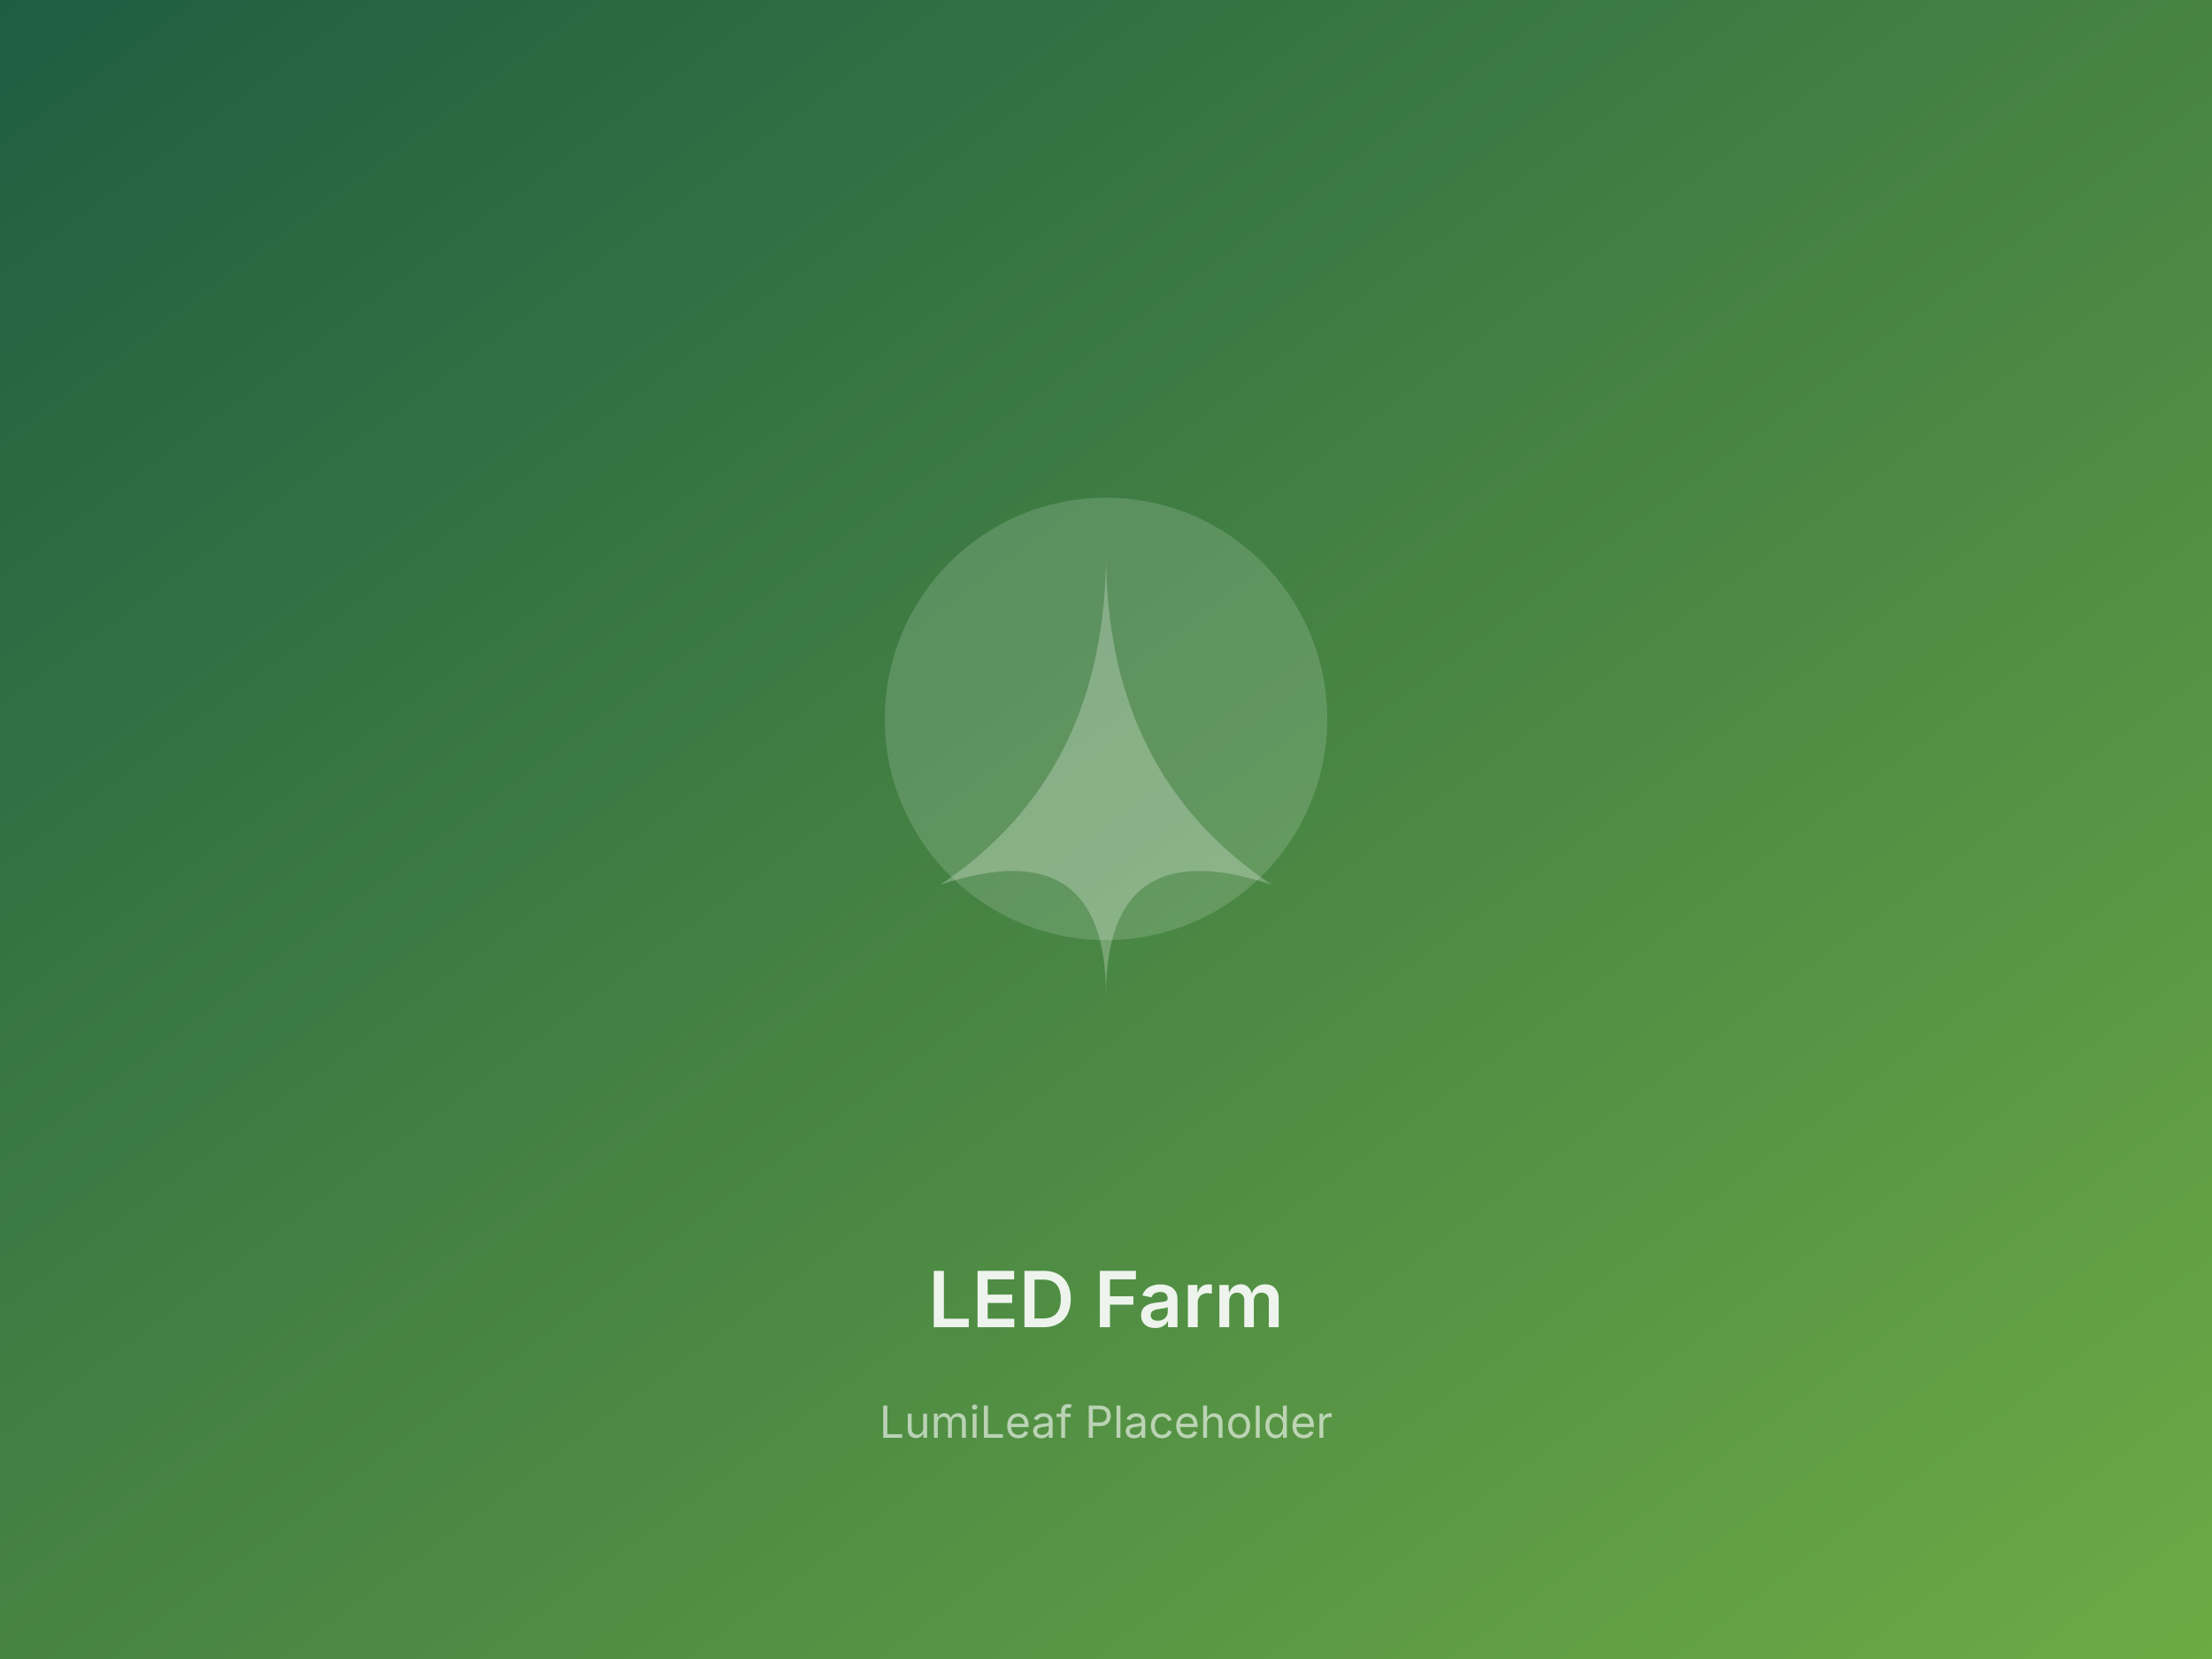
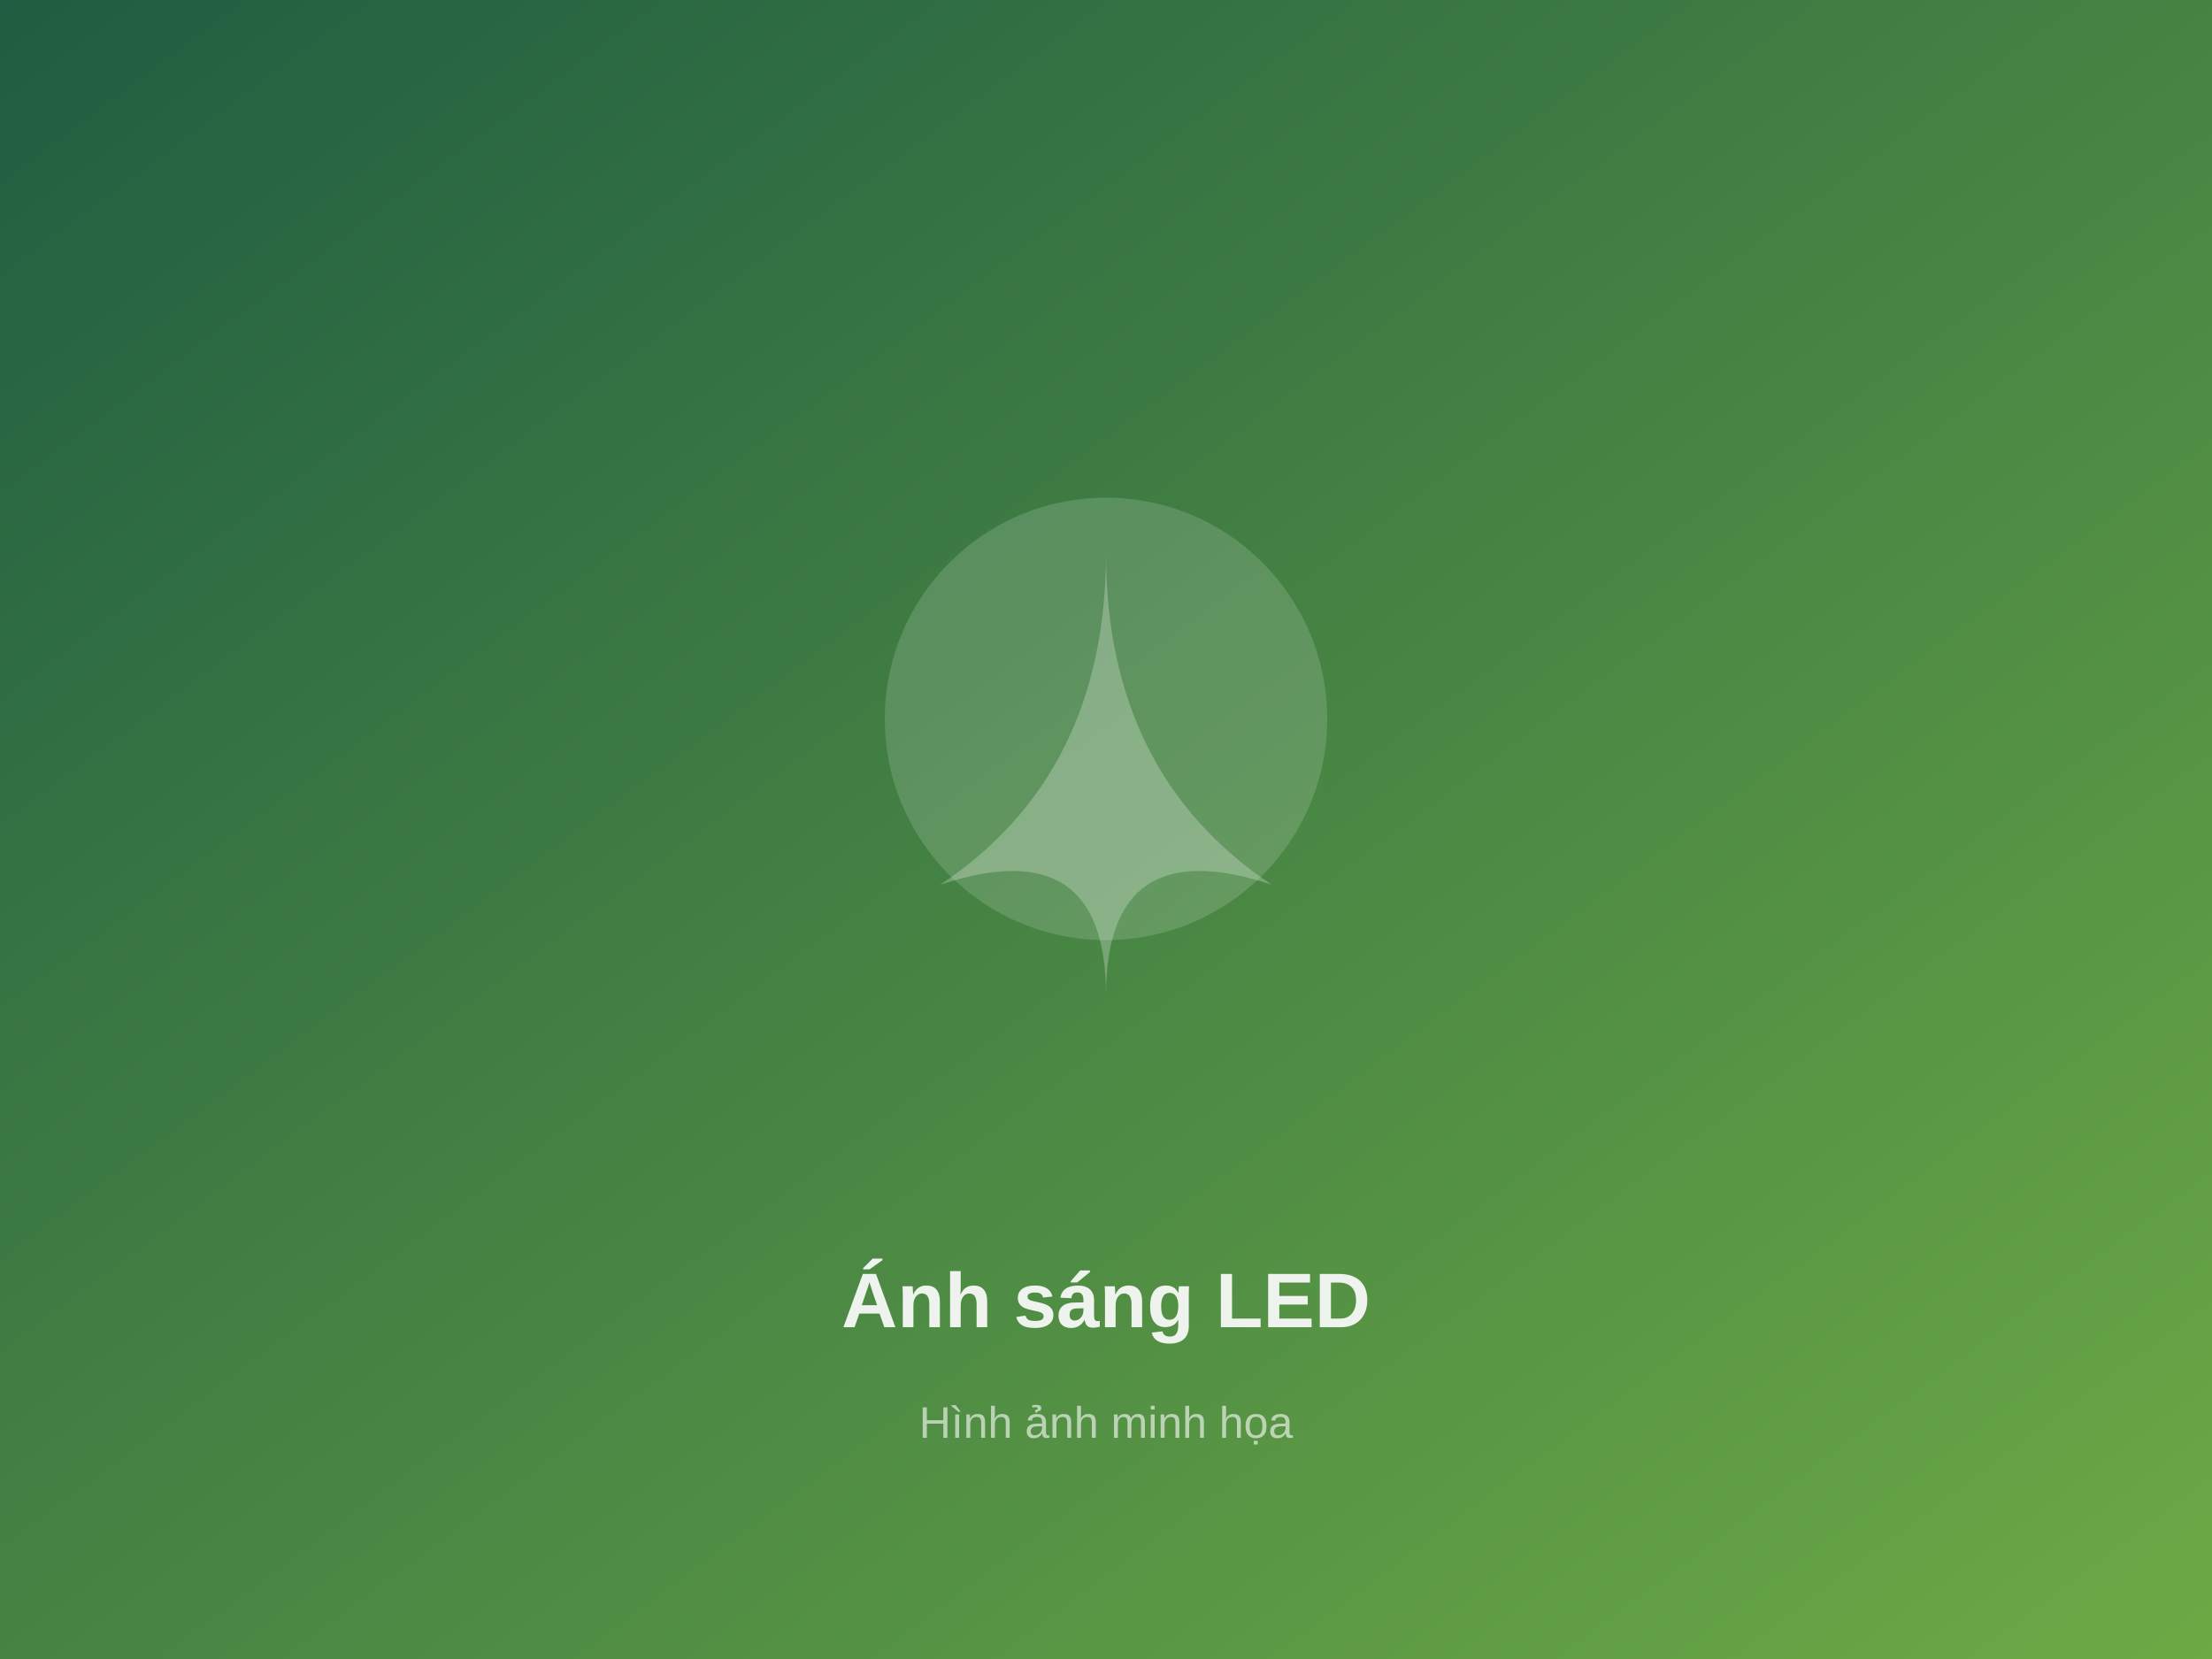
<svg xmlns="http://www.w3.org/2000/svg" viewBox="0 0 800 600" role="img">
  <defs>
    <linearGradient id="bg" x1="0%" y1="0%" x2="100%" y2="100%">
      <stop offset="0%" stop-color="#1F5D42" />
      <stop offset="100%" stop-color="#6DAA45" />
    </linearGradient>
  </defs>
  <rect width="800" height="600" fill="url(#bg)" />
  <circle cx="400" cy="260" r="80" fill="rgba(255,255,255,0.15)" />
  <path d="M400 200 Q400 280 340 320 Q400 300 400 360 Q400 300 460 320 Q400 280 400 200" fill="rgba(255,255,255,0.25)" />
-   <text x="400" y="480" text-anchor="middle" font-family="Inter, sans-serif" font-size="28" fill="rgba(255,255,255,0.9)" font-weight="600">LED Farm</text>
-   <text x="400" y="520" text-anchor="middle" font-family="Inter, sans-serif" font-size="16" fill="rgba(255,255,255,0.6)">LumiLeaf Placeholder</text>
+   <text x="400" y="480" text-anchor="middle" font-family="Be Vietnam Pro, Arial, sans-serif" font-size="28" fill="rgba(255,255,255,0.9)" font-weight="600">Ánh sáng LED</text>
+   <text x="400" y="520" text-anchor="middle" font-family="Be Vietnam Pro, Arial, sans-serif" font-size="16" fill="rgba(255,255,255,0.6)">Hình ảnh minh họa</text>
</svg>
